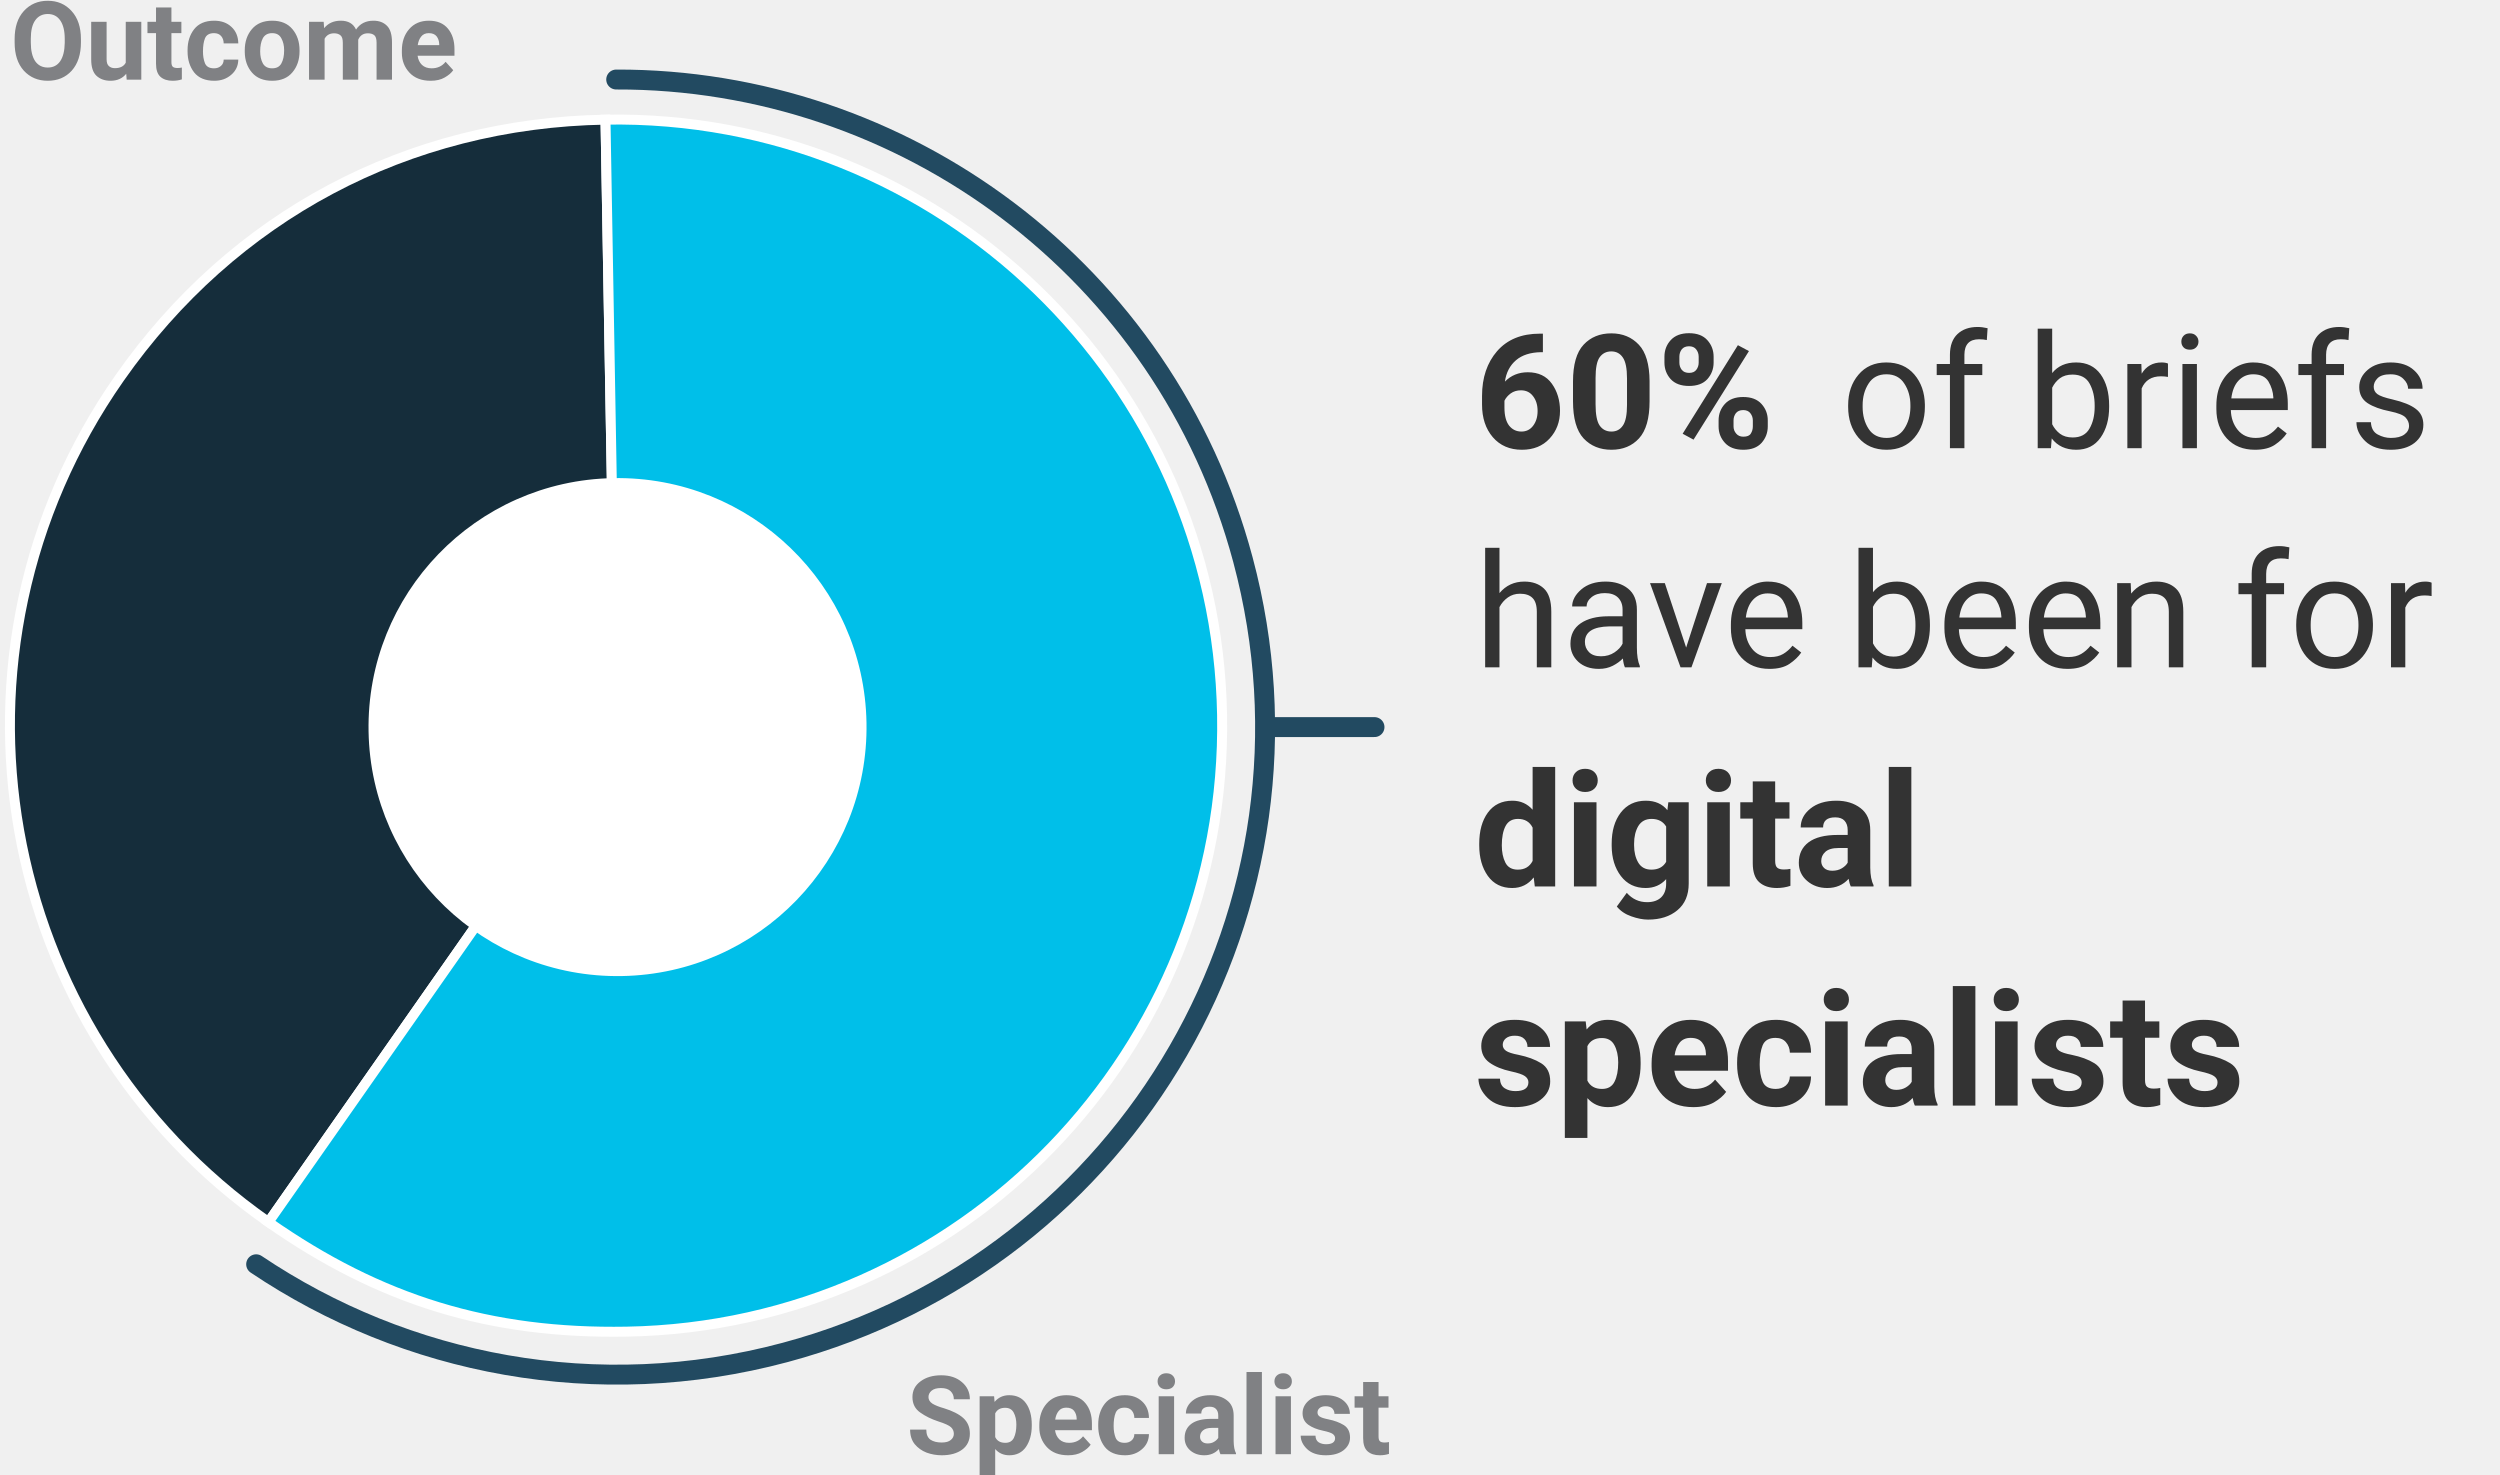
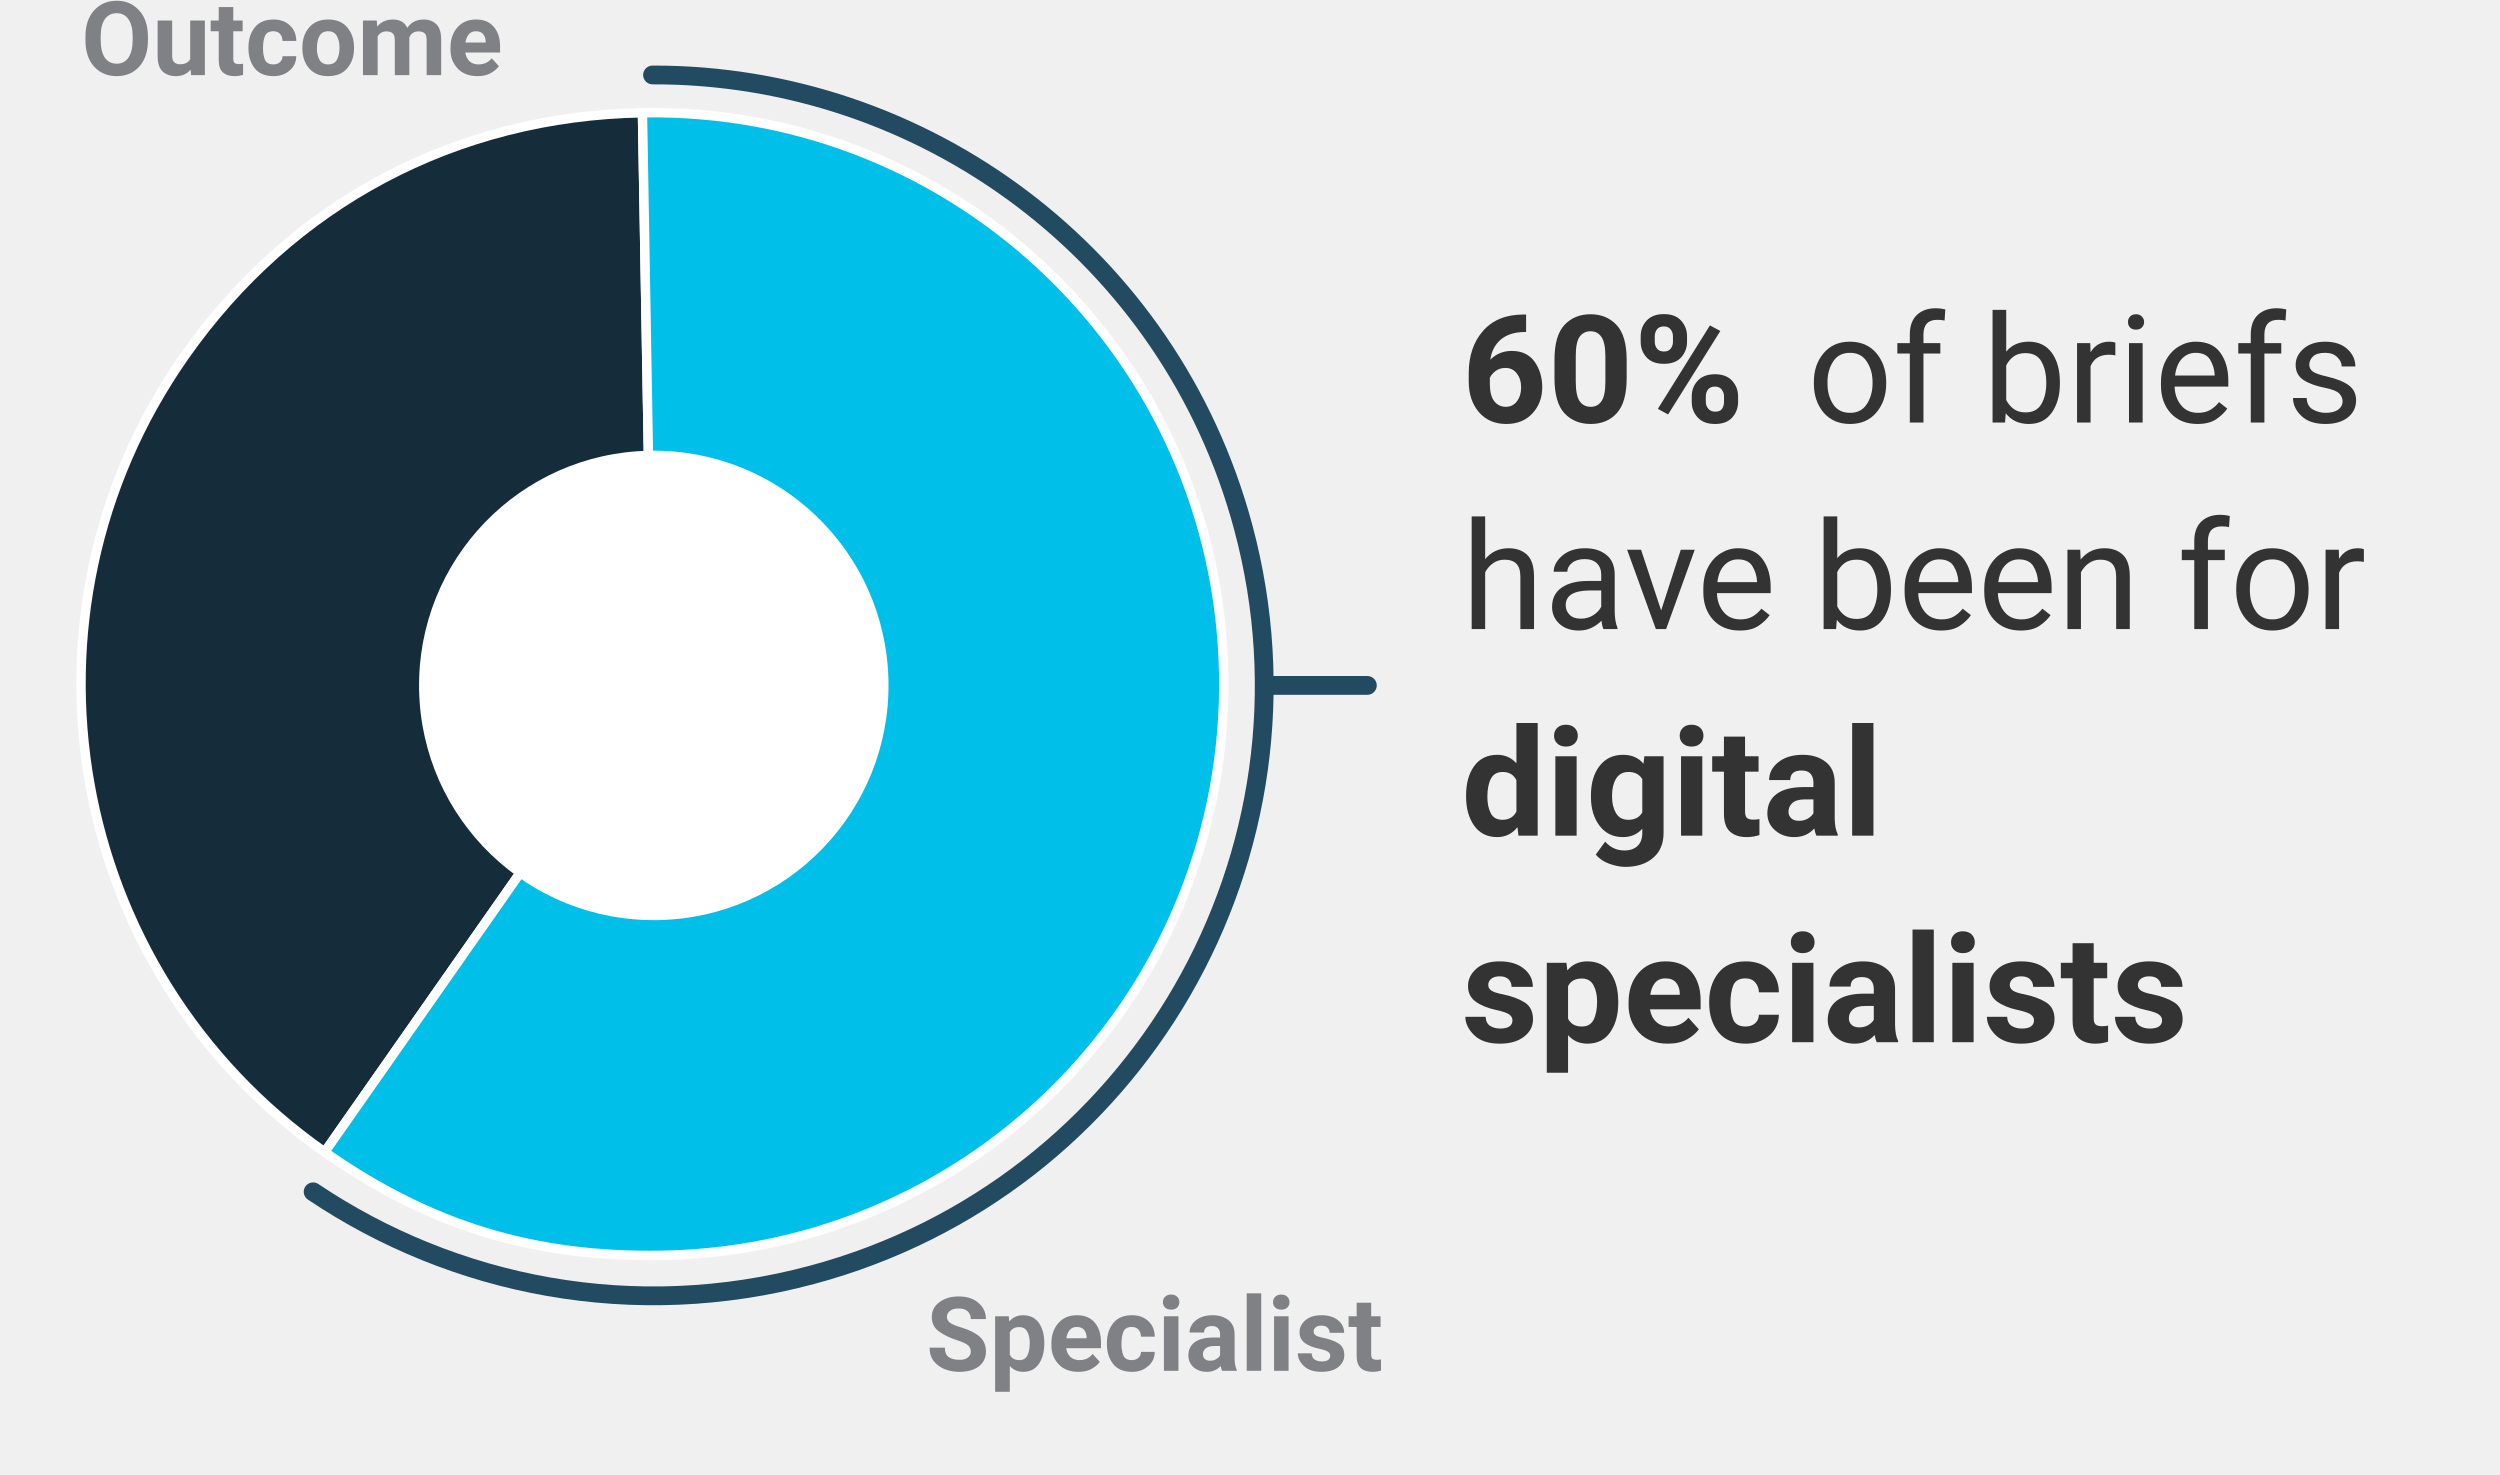
- <svg xmlns="http://www.w3.org/2000/svg" font-family="-apple-system, BlinkMacSystemFont, &quot;Segoe UI&quot;, Roboto, Helvetica, Arial, sans-serif, &quot;Apple Color Emoji&quot;, &quot;Segoe UI Emoji&quot;, &quot;Segoe UI Symbol&quot;" width="251px" height="148px" viewBox="0 0 251 148" version="1.1">
+ <svg xmlns="http://www.w3.org/2000/svg" font-family="-apple-system, BlinkMacSystemFont, &quot;Segoe UI&quot;, Roboto, Helvetica, Arial, sans-serif, &quot;Apple Color Emoji&quot;, &quot;Segoe UI Emoji&quot;, &quot;Segoe UI Symbol&quot;" width="251px" height="148px" viewBox="0 0 251 157" version="1.1">
  <defs />
  <g id="Jan-monthly-report-greater-than-768px" stroke="none" stroke-width="1" fill="none" fill-rule="evenodd" transform="translate(-737, -903)">
    <g id="56%-of-briefs-have-been-for-digital-specialists" transform="translate(738, 897)">
      <text id="60%-of-briefs-have-b" font-size="16" font-weight="bold" line-spacing="22" fill="#333333">
        <tspan x="147" y="51">60% </tspan>
        <tspan x="183.836" y="51" font-weight="normal">of briefs </tspan>
        <tspan x="147" y="73" font-weight="normal">have been for</tspan>
        <tspan x="250.219" y="73"> </tspan>
        <tspan x="147" y="95">digital </tspan>
        <tspan x="147" y="117">specialists</tspan>
      </text>
      <g id="Group-2" stroke-width="1" fill-rule="evenodd" transform="translate(-3, 1)">
        <g id="Group-13" transform="translate(64, 78) scale(-1, 1) rotate(1) translate(-64, -78) translate(3, 17)">
          <g id="Group-12" transform="translate(61, 61) scale(-1, 1) translate(-61, -61) " stroke="#FFFFFF">
            <path d="M60.856,60.852 L25.089,110.082 C-2.101,90.328 -8.128,52.273 11.626,25.084 C23.321,8.988 40.96,-0 60.856,-0 L60.856,60.852 Z" id="Fill-1" fill="#152D3B" />
            <path d="M60.856,60.852 L60.856,-0 C94.464,-0 121.708,27.245 121.708,60.852 C121.708,94.459 94.464,121.704 60.856,121.704 C47.144,121.704 36.182,118.141 25.089,110.082 L60.856,60.852 Z" id="Fill-4" fill="#00BFE9" />
          </g>
          <circle id="Oval-Copy-2" fill="#FFFFFF" cx="61" cy="61" r="25" />
        </g>
        <g id="Group" transform="translate(72, 77) scale(-1, 1) translate(-72, -77) " stroke="#224A61" stroke-linecap="round" stroke-width="2">
          <path d="M4,78 L14,78" id="Line-Copy-15" transform="translate(9, 79) scale(-1, 1) translate(-9, -79) " />
          <path d="M80.695,140.893 C108.502,133.523 128.997,108.184 128.997,78.058 C128.997,42.16 99.895,13.058 63.997,13.058 C44.444,13.058 26.908,21.691 14.992,35.353" id="Oval-4-Copy-2" transform="translate(71.99454, 76.97563) rotate(-165) translate(-71.99454, -76.97563) " />
        </g>
      </g>
      <text id="Outcome-Copy-3" font-size="11" font-weight="bold" fill="#808184">
        <tspan x="0" y="14">Outcome</tspan>
      </text>
      <text id="Specialist-Copy-2" font-size="11" font-weight="bold" fill="#808184">
        <tspan x="90" y="152">Specialist</tspan>
      </text>
    </g>
  </g>
</svg>
